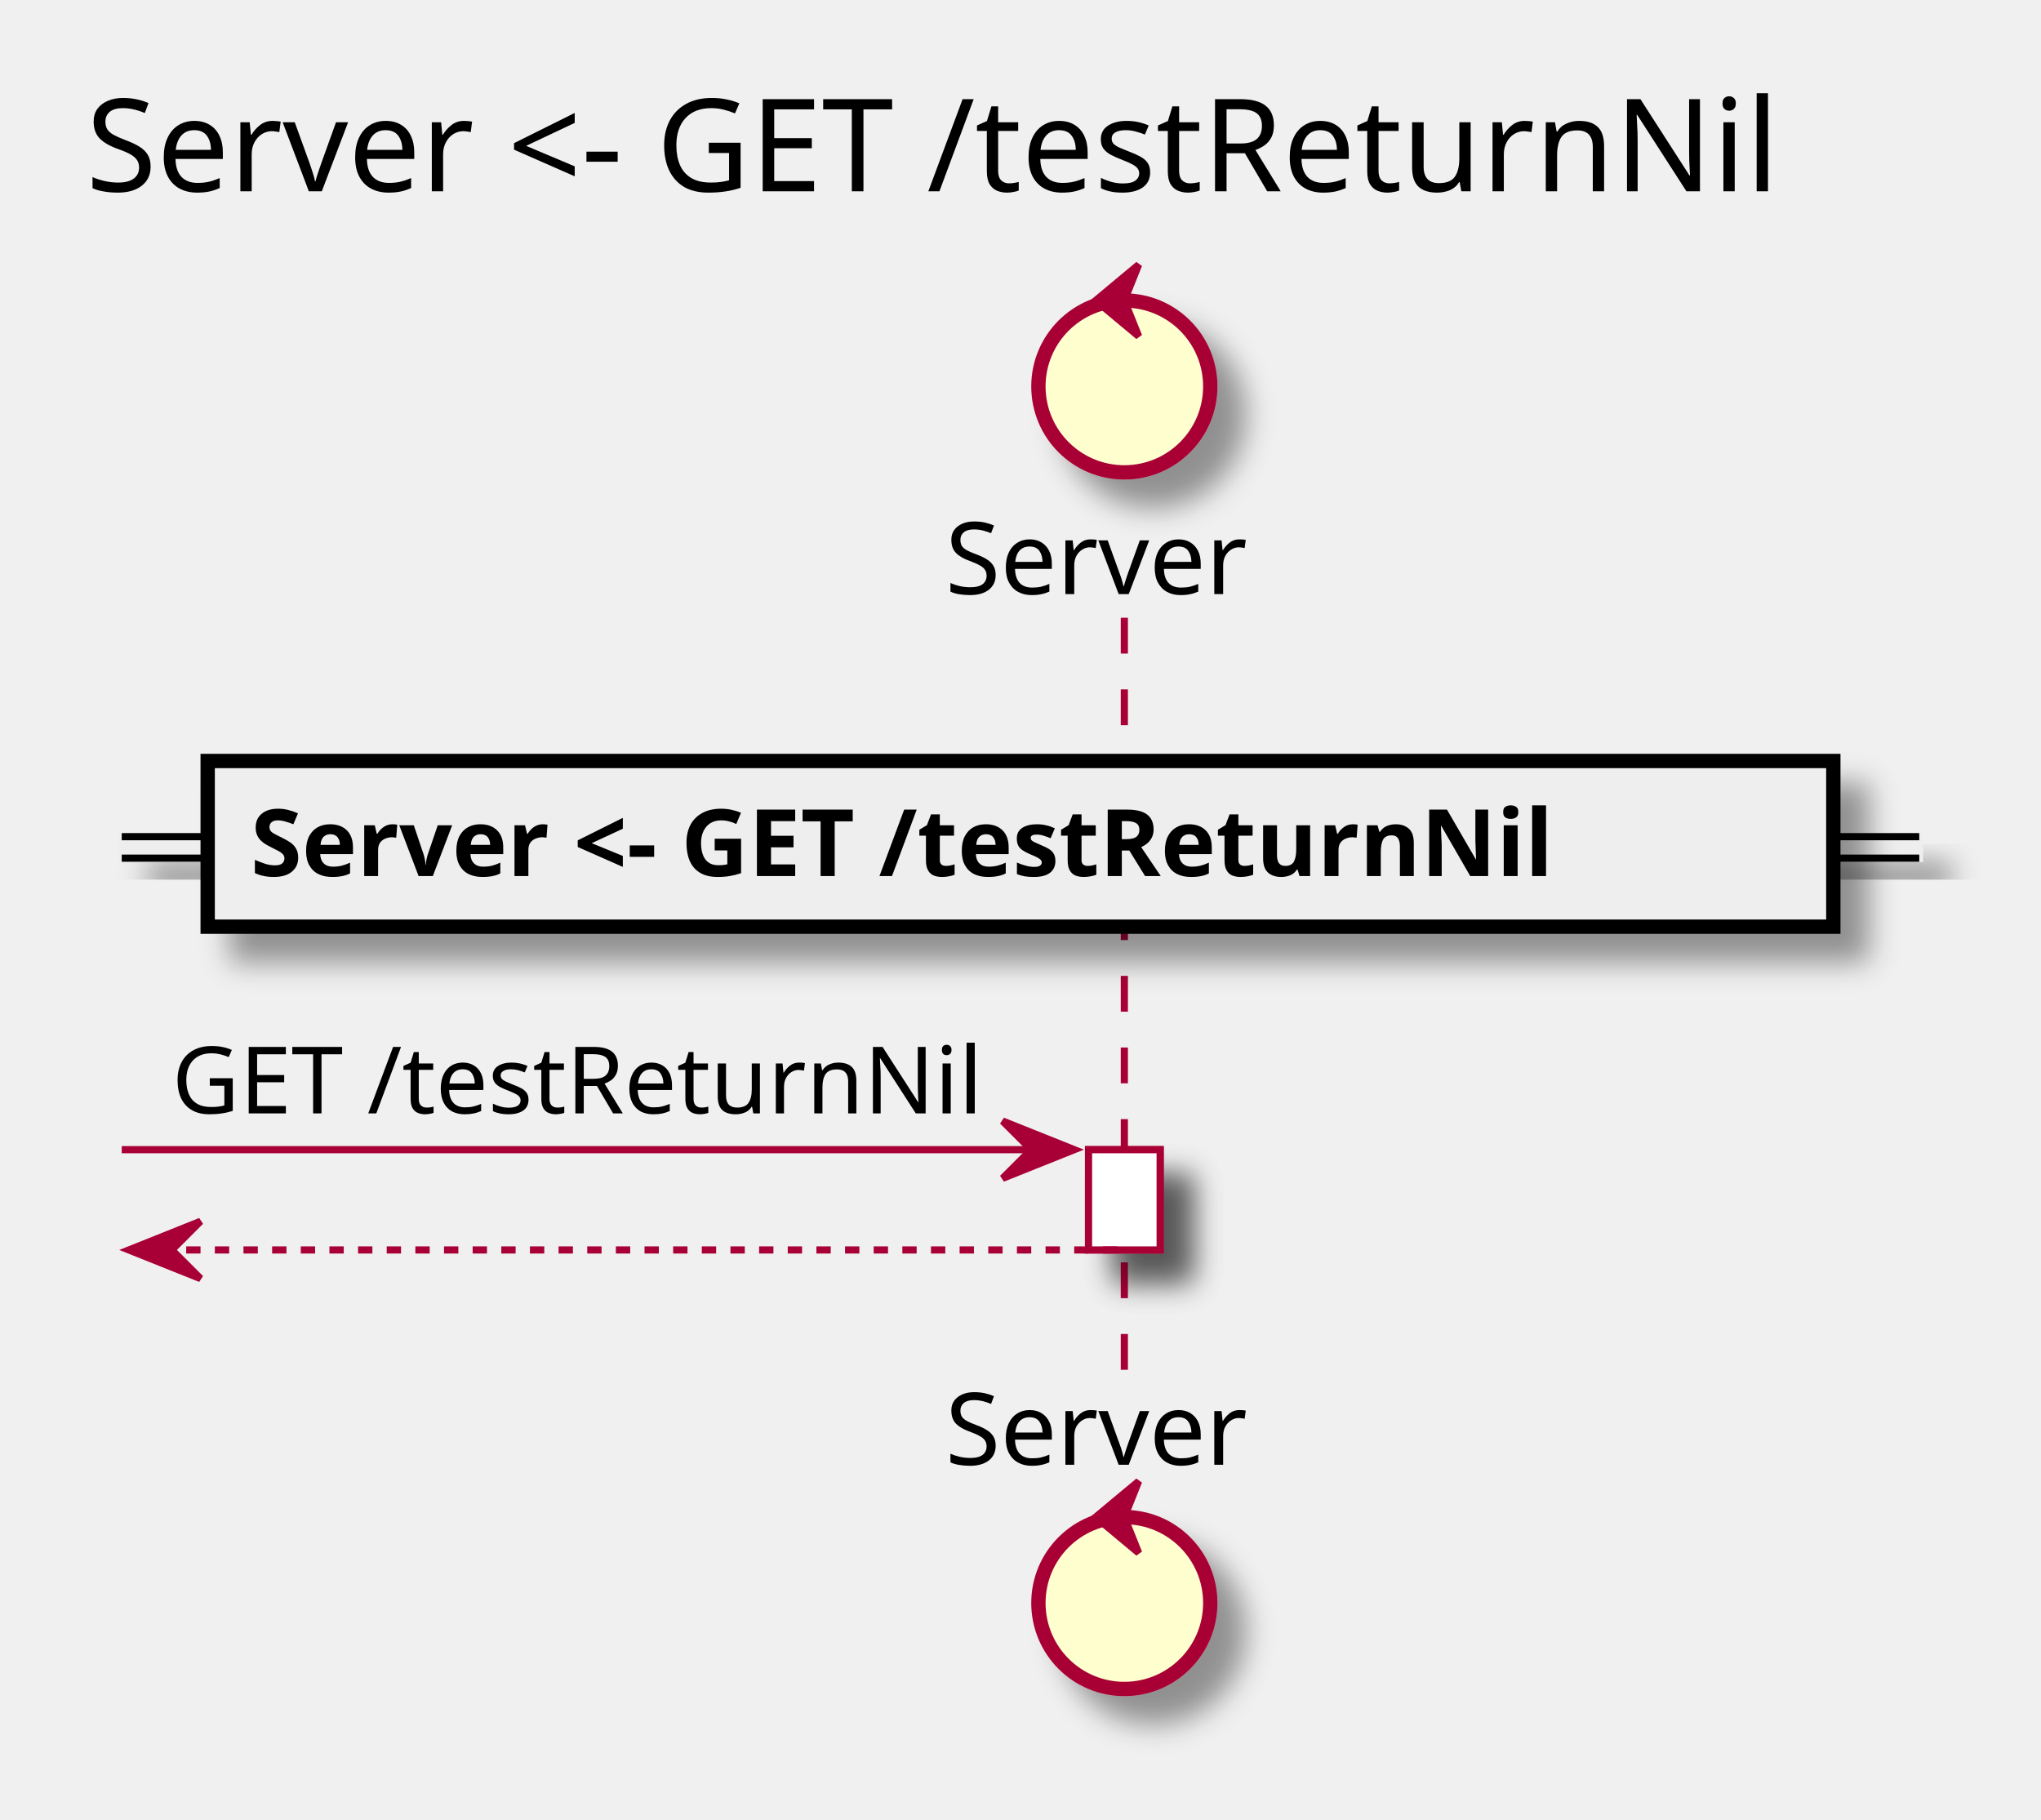
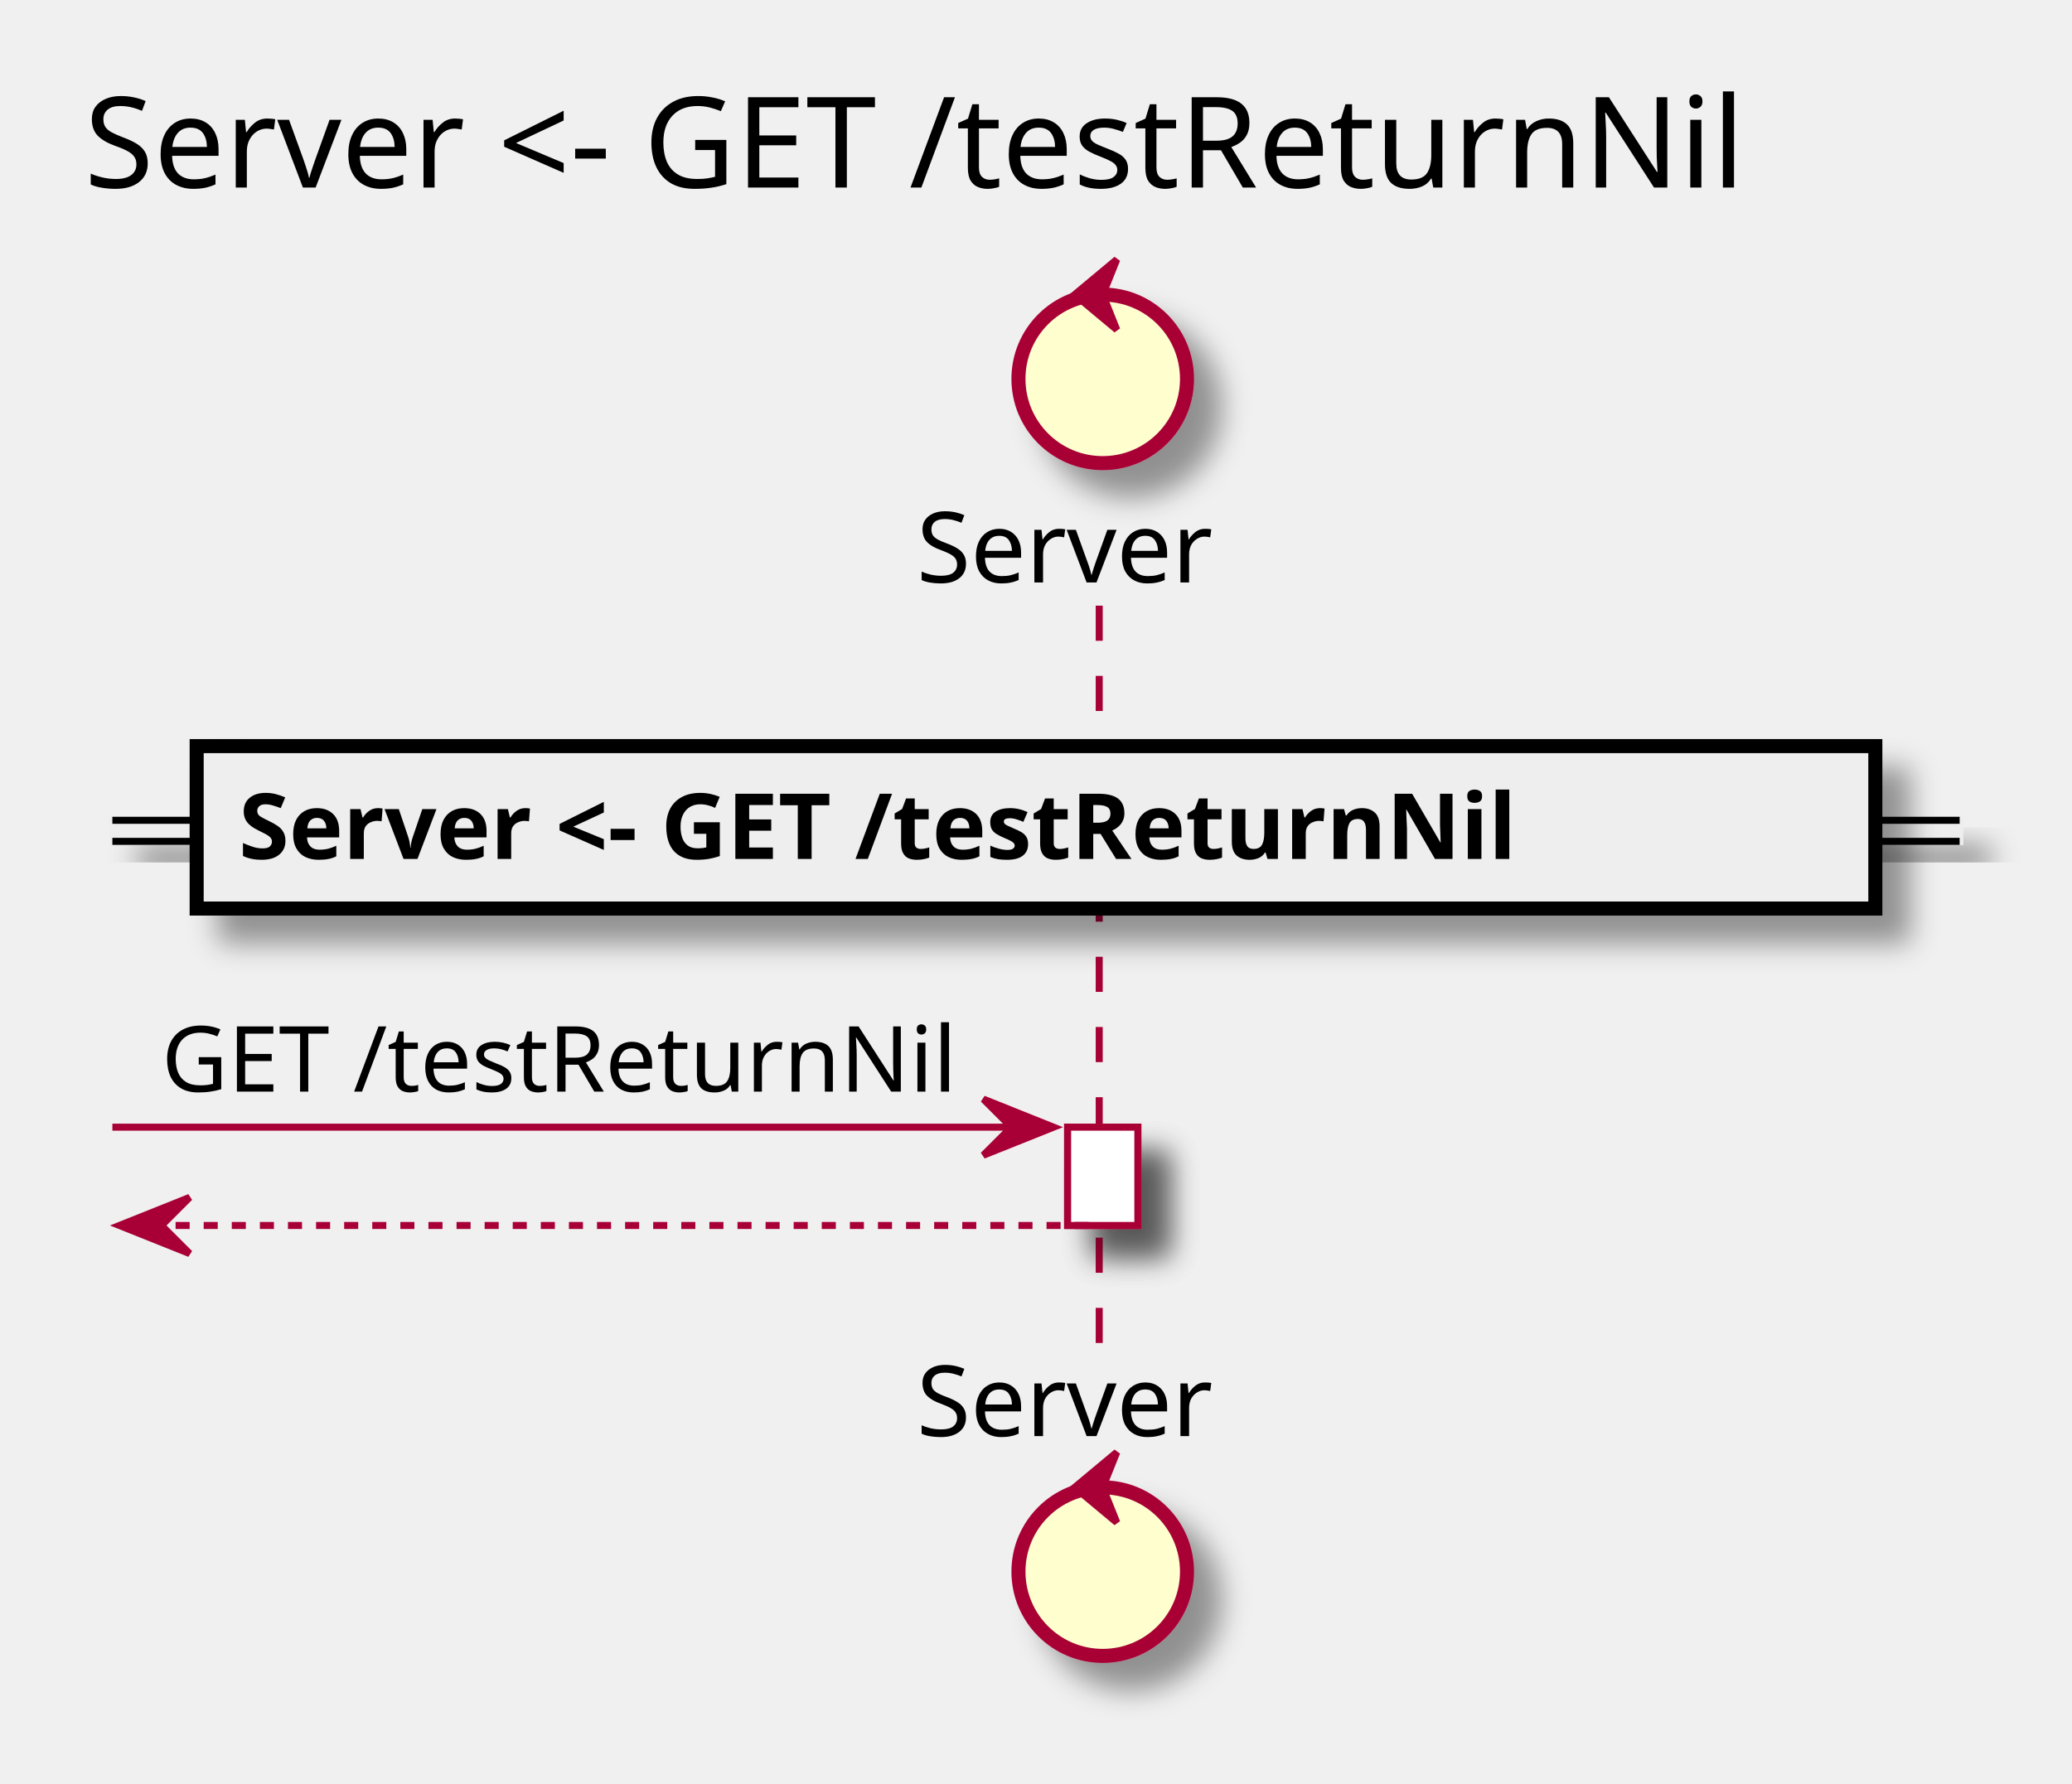
- <svg xmlns="http://www.w3.org/2000/svg" contentScriptType="application/ecmascript" contentStyleType="text/css" height="254px" preserveAspectRatio="none" style="width:285px;height:254px;" version="1.1" viewBox="0 0 285 254" width="285px" zoomAndPan="magnify">
+ <svg xmlns="http://www.w3.org/2000/svg" contentScriptType="application/ecmascript" contentStyleType="text/css" height="254px" preserveAspectRatio="none" style="width:295px;height:254px;" version="1.1" viewBox="0 0 295 254" width="295px" zoomAndPan="magnify">
  <defs>
    <filter height="300%" id="fhn8kgbelowyq" width="300%" x="-1" y="-1">
      <feGaussianBlur result="blurOut" stdDeviation="2.0" />
      <feColorMatrix in="blurOut" result="blurOut2" type="matrix" values="0 0 0 0 0 0 0 0 0 0 0 0 0 0 0 0 0 0 .4 0" />
      <feOffset dx="4.0" dy="4.0" in="blurOut2" result="blurOut3" />
      <feBlend in="SourceGraphic" in2="blurOut3" mode="normal" />
    </filter>
  </defs>
  <g>
-     <text fill="#000000" font-family="sans-serif" font-size="18" lengthAdjust="spacingAndGlyphs" textLength="261" x="12" y="26.708">Server &lt;- GET /testReturnNil</text>
+     <text fill="#000000" font-family="sans-serif" font-size="18" lengthAdjust="spacingAndGlyphs" textLength="271" x="12" y="26.708">Server &lt;- GET /testReturnNil</text>
    <rect fill="#FFFFFF" filter="url(#fhn8kgbelowyq)" height="14" style="stroke: #A80036; stroke-width: 1.0;" width="10" x="152" y="160.516" />
-     <line style="stroke: #A80036; stroke-width: 1.0; stroke-dasharray: 5.0,5.0;" x1="157" x2="157" y1="86.25" y2="192.516" />
-     <text fill="#000000" font-family="sans-serif" font-size="14" lengthAdjust="spacingAndGlyphs" textLength="44" x="132" y="82.948">Server</text>
+     <line style="stroke: #A80036; stroke-width: 1.0; stroke-dasharray: 5.0,5.0;" x1="156.5" x2="156.5" y1="86.25" y2="192.516" />
+     <text fill="#000000" font-family="sans-serif" font-size="14" lengthAdjust="spacingAndGlyphs" textLength="47" x="130.5" y="82.948">Server</text>
    <ellipse cx="157" cy="53.953" fill="#FEFECE" filter="url(#fhn8kgbelowyq)" rx="12" ry="12" style="stroke: #A80036; stroke-width: 2.0;" />
    <polygon fill="#A80036" points="153,41.953,159,36.953,157,41.953,159,46.953,153,41.953" style="stroke: #A80036; stroke-width: 1.0;" />
-     <text fill="#000000" font-family="sans-serif" font-size="14" lengthAdjust="spacingAndGlyphs" textLength="44" x="132" y="204.511">Server</text>
+     <text fill="#000000" font-family="sans-serif" font-size="14" lengthAdjust="spacingAndGlyphs" textLength="47" x="130.5" y="204.511">Server</text>
    <ellipse cx="157" cy="223.812" fill="#FEFECE" filter="url(#fhn8kgbelowyq)" rx="12" ry="12" style="stroke: #A80036; stroke-width: 2.0;" />
    <polygon fill="#A80036" points="153,211.812,159,206.812,157,211.812,159,216.812,153,211.812" style="stroke: #A80036; stroke-width: 1.0;" />
    <rect fill="#FFFFFF" filter="url(#fhn8kgbelowyq)" height="14" style="stroke: #A80036; stroke-width: 1.0;" width="10" x="152" y="160.516" />
-     <rect fill="#EEEEEE" filter="url(#fhn8kgbelowyq)" height="3" style="stroke: #EEEEEE; stroke-width: 1.0;" width="251" x="17" y="116.816" />
-     <line style="stroke: #000000; stroke-width: 1.0;" x1="17" x2="268" y1="116.816" y2="116.816" />
-     <line style="stroke: #000000; stroke-width: 1.0;" x1="17" x2="268" y1="119.816" y2="119.816" />
-     <rect fill="#EEEEEE" filter="url(#fhn8kgbelowyq)" height="23.133" style="stroke: #000000; stroke-width: 2.0;" width="227" x="29" y="106.25" />
-     <text fill="#000000" font-family="sans-serif" font-size="13" font-weight="bold" lengthAdjust="spacingAndGlyphs" textLength="208" x="35" y="122.317">Server &lt;- GET /testReturnNil</text>
+     <rect fill="#EEEEEE" filter="url(#fhn8kgbelowyq)" height="3" style="stroke: #EEEEEE; stroke-width: 1.0;" width="263" x="16" y="116.816" />
+     <line style="stroke: #000000; stroke-width: 1.0;" x1="16" x2="279" y1="116.816" y2="116.816" />
+     <line style="stroke: #000000; stroke-width: 1.0;" x1="16" x2="279" y1="119.816" y2="119.816" />
+     <rect fill="#EEEEEE" filter="url(#fhn8kgbelowyq)" height="23.133" style="stroke: #000000; stroke-width: 2.0;" width="239" x="28" y="106.25" />
+     <text fill="#000000" font-family="sans-serif" font-size="13" font-weight="bold" lengthAdjust="spacingAndGlyphs" textLength="220" x="34" y="122.317">Server &lt;- GET /testReturnNil</text>
    <polygon fill="#A80036" points="140,156.516,150,160.516,140,164.516,144,160.516" style="stroke: #A80036; stroke-width: 1.0;" />
-     <line style="stroke: #A80036; stroke-width: 1.0;" x1="17" x2="146" y1="160.516" y2="160.516" />
-     <text fill="#000000" font-family="sans-serif" font-size="13" lengthAdjust="spacingAndGlyphs" textLength="116" x="24" y="155.45">GET /testReturnNil</text>
-     <polygon fill="#A80036" points="28,170.516,18,174.516,28,178.516,24,174.516" style="stroke: #A80036; stroke-width: 1.0;" />
-     <line style="stroke: #A80036; stroke-width: 1.0; stroke-dasharray: 2.0,2.0;" x1="22" x2="156" y1="174.516" y2="174.516" />
+     <line style="stroke: #A80036; stroke-width: 1.0;" x1="16" x2="146" y1="160.516" y2="160.516" />
+     <text fill="#000000" font-family="sans-serif" font-size="13" lengthAdjust="spacingAndGlyphs" textLength="117" x="23" y="155.45">GET /testReturnNil</text>
+     <polygon fill="#A80036" points="27,170.516,17,174.516,27,178.516,23,174.516" style="stroke: #A80036; stroke-width: 1.0;" />
+     <line style="stroke: #A80036; stroke-width: 1.0; stroke-dasharray: 2.0,2.0;" x1="21" x2="156" y1="174.516" y2="174.516" />
  </g>
</svg>
